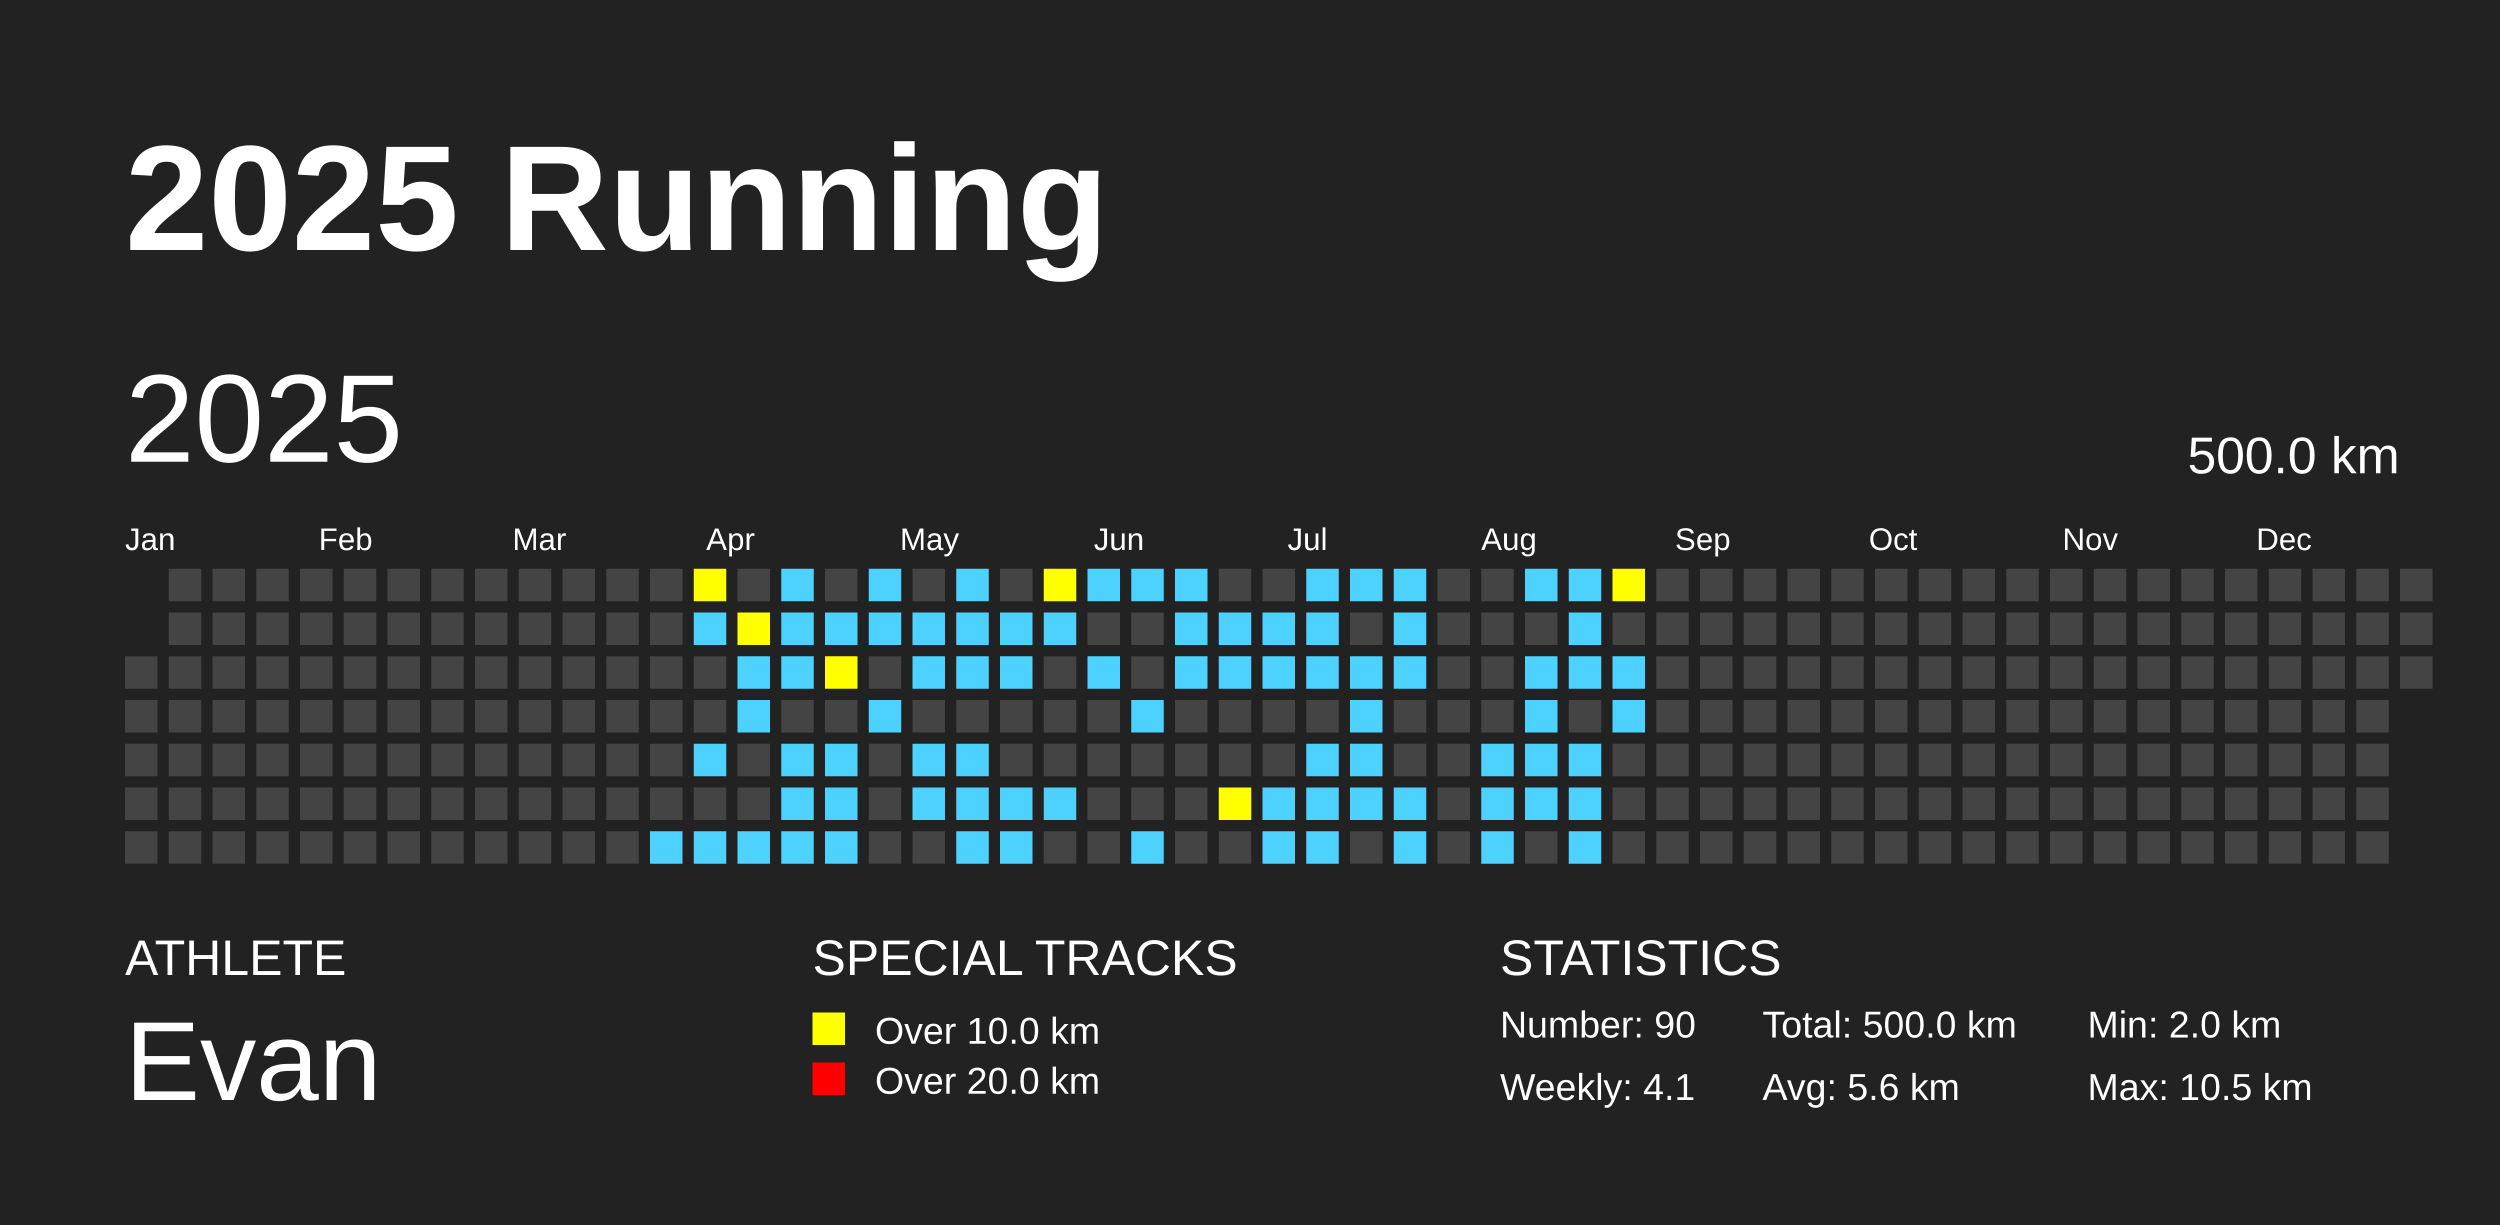
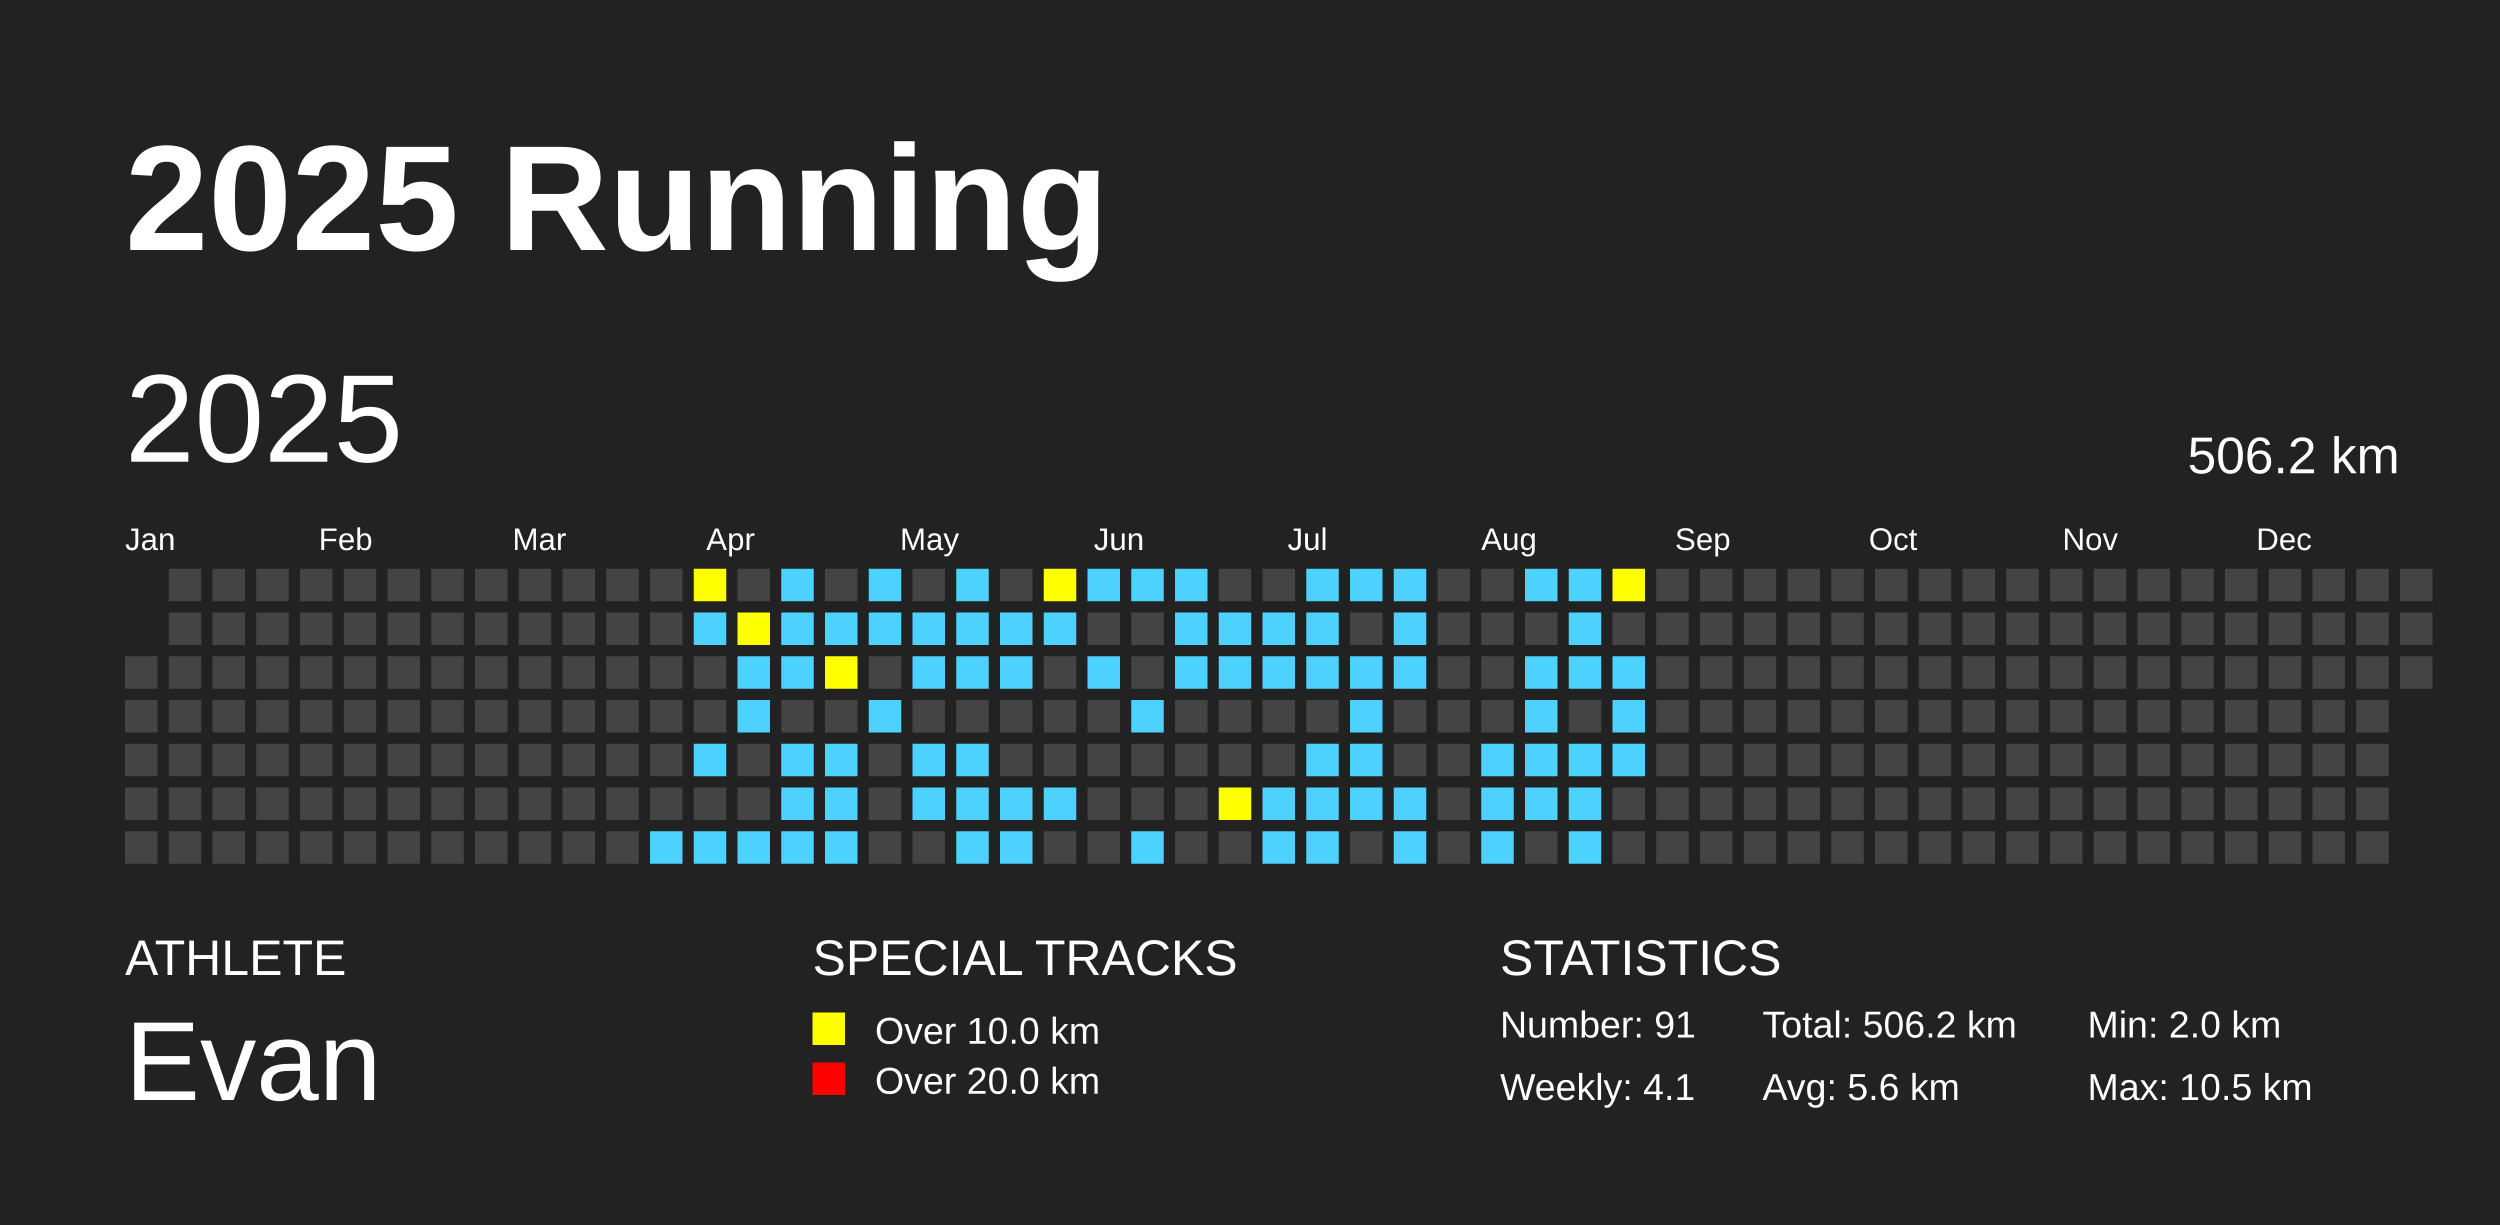
<svg xmlns="http://www.w3.org/2000/svg" baseProfile="full" height="98mm" version="1.1" viewBox="0,0,200,98" width="200mm">
  <defs />
  <rect fill="#222222" height="98" width="200" x="0" y="0" />
  <text fill="#FFFFFF" style="font-size:12px; font-family:Arial; font-weight:bold;" x="10" y="20">2025 Running</text>
  <text fill="#FFFFFF" style="font-size:4px; font-family:Arial" x="10" y="78">ATHLETE</text>
  <text fill="#FFFFFF" style="font-size:9px; font-family:Arial" x="10" y="88">Evan</text>
  <text fill="#FFFFFF" style="font-size:4px; font-family:Arial" x="65" y="78">SPECIAL TRACKS</text>
  <rect fill="yellow" height="2.6" width="2.6" x="65" y="81" />
  <text fill="#FFFFFF" style="font-size:3px; font-family:Arial" x="70" y="83.5">Over 10.0 km</text>
  <rect fill="red" height="2.6" width="2.6" x="65" y="85" />
  <text fill="#FFFFFF" style="font-size:3px; font-family:Arial" x="70" y="87.5">Over 20.0 km</text>
  <text fill="#FFFFFF" style="font-size:4px; font-family:Arial" x="120" y="78">STATISTICS</text>
-   <text fill="#FFFFFF" style="font-size:3px; font-family:Arial" x="120" y="83">Number: 90</text>
+   <text fill="#FFFFFF" style="font-size:3px; font-family:Arial" x="120" y="83">Number: 91</text>
  <text fill="#FFFFFF" style="font-size:3px; font-family:Arial" x="120" y="88">Weekly: 4.1</text>
-   <text fill="#FFFFFF" style="font-size:3px; font-family:Arial" x="141" y="83">Total: 500.0 km</text>
+   <text fill="#FFFFFF" style="font-size:3px; font-family:Arial" x="141" y="83">Total: 506.2 km</text>
  <text fill="#FFFFFF" style="font-size:3px; font-family:Arial" x="141" y="88">Avg: 5.6 km</text>
  <text fill="#FFFFFF" style="font-size:3px; font-family:Arial" x="167" y="83">Min: 2.0 km</text>
  <text fill="#FFFFFF" style="font-size:3px; font-family:Arial" x="167" y="88">Max: 10.5 km</text>
  <text dominant-baseline="hanging" fill="#FFFFFF" style="font-size:10.0px; font-family:Arial;" x="10" y="30">2025</text>
-   <text dominant-baseline="hanging" fill="#FFFFFF" style="font-size:4.125px; font-family:Arial;" x="175" y="35">500.0 km</text>
+   <text dominant-baseline="hanging" fill="#FFFFFF" style="font-size:4.125px; font-family:Arial;" x="175" y="35">506.2 km</text>
  <text fill="#FFFFFF" style="font-size:2.5px; font-family:Arial" x="10.0" y="44">Jan</text>
  <text fill="#FFFFFF" style="font-size:2.5px; font-family:Arial" x="25.5" y="44">Feb</text>
  <text fill="#FFFFFF" style="font-size:2.5px; font-family:Arial" x="41.0" y="44">Mar</text>
  <text fill="#FFFFFF" style="font-size:2.5px; font-family:Arial" x="56.5" y="44">Apr</text>
  <text fill="#FFFFFF" style="font-size:2.5px; font-family:Arial" x="72.0" y="44">May</text>
  <text fill="#FFFFFF" style="font-size:2.5px; font-family:Arial" x="87.5" y="44">Jun</text>
  <text fill="#FFFFFF" style="font-size:2.5px; font-family:Arial" x="103.0" y="44">Jul</text>
  <text fill="#FFFFFF" style="font-size:2.5px; font-family:Arial" x="118.5" y="44">Aug</text>
  <text fill="#FFFFFF" style="font-size:2.5px; font-family:Arial" x="134.0" y="44">Sep</text>
  <text fill="#FFFFFF" style="font-size:2.5px; font-family:Arial" x="149.5" y="44">Oct</text>
  <text fill="#FFFFFF" style="font-size:2.5px; font-family:Arial" x="165.0" y="44">Nov</text>
  <text fill="#FFFFFF" style="font-size:2.5px; font-family:Arial" x="180.5" y="44">Dec</text>
  <rect fill="#444444" height="2.6" width="2.6" x="10.0" y="52.5" />
  <rect fill="#444444" height="2.6" width="2.6" x="10.0" y="56.0" />
  <rect fill="#444444" height="2.6" width="2.6" x="10.0" y="59.5" />
  <rect fill="#444444" height="2.6" width="2.6" x="10.0" y="63.0" />
  <rect fill="#444444" height="2.6" width="2.6" x="10.0" y="66.5" />
  <rect fill="#444444" height="2.6" width="2.6" x="13.5" y="45.5" />
  <rect fill="#444444" height="2.6" width="2.6" x="13.5" y="49.0" />
  <rect fill="#444444" height="2.6" width="2.6" x="13.5" y="52.5" />
  <rect fill="#444444" height="2.6" width="2.6" x="13.5" y="56.0" />
  <rect fill="#444444" height="2.6" width="2.6" x="13.5" y="59.5" />
  <rect fill="#444444" height="2.6" width="2.6" x="13.5" y="63.0" />
  <rect fill="#444444" height="2.6" width="2.6" x="13.5" y="66.5" />
  <rect fill="#444444" height="2.6" width="2.6" x="17.0" y="45.5" />
  <rect fill="#444444" height="2.6" width="2.6" x="17.0" y="49.0" />
  <rect fill="#444444" height="2.6" width="2.6" x="17.0" y="52.5" />
  <rect fill="#444444" height="2.6" width="2.6" x="17.0" y="56.0" />
  <rect fill="#444444" height="2.6" width="2.6" x="17.0" y="59.5" />
  <rect fill="#444444" height="2.6" width="2.6" x="17.0" y="63.0" />
  <rect fill="#444444" height="2.6" width="2.6" x="17.0" y="66.5" />
  <rect fill="#444444" height="2.6" width="2.6" x="20.5" y="45.5" />
  <rect fill="#444444" height="2.6" width="2.6" x="20.5" y="49.0" />
  <rect fill="#444444" height="2.6" width="2.6" x="20.5" y="52.5" />
  <rect fill="#444444" height="2.6" width="2.6" x="20.5" y="56.0" />
  <rect fill="#444444" height="2.6" width="2.6" x="20.5" y="59.5" />
  <rect fill="#444444" height="2.6" width="2.6" x="20.5" y="63.0" />
  <rect fill="#444444" height="2.6" width="2.6" x="20.5" y="66.5" />
  <rect fill="#444444" height="2.6" width="2.6" x="24.0" y="45.5" />
  <rect fill="#444444" height="2.6" width="2.6" x="24.0" y="49.0" />
  <rect fill="#444444" height="2.6" width="2.6" x="24.0" y="52.5" />
  <rect fill="#444444" height="2.6" width="2.6" x="24.0" y="56.0" />
  <rect fill="#444444" height="2.6" width="2.6" x="24.0" y="59.5" />
  <rect fill="#444444" height="2.6" width="2.6" x="24.0" y="63.0" />
  <rect fill="#444444" height="2.6" width="2.6" x="24.0" y="66.5" />
  <rect fill="#444444" height="2.6" width="2.6" x="27.5" y="45.5" />
  <rect fill="#444444" height="2.6" width="2.6" x="27.5" y="49.0" />
  <rect fill="#444444" height="2.6" width="2.6" x="27.5" y="52.5" />
  <rect fill="#444444" height="2.6" width="2.6" x="27.5" y="56.0" />
  <rect fill="#444444" height="2.6" width="2.6" x="27.5" y="59.5" />
  <rect fill="#444444" height="2.6" width="2.6" x="27.5" y="63.0" />
  <rect fill="#444444" height="2.6" width="2.6" x="27.5" y="66.5" />
  <rect fill="#444444" height="2.6" width="2.6" x="31.0" y="45.5" />
  <rect fill="#444444" height="2.6" width="2.6" x="31.0" y="49.0" />
  <rect fill="#444444" height="2.6" width="2.6" x="31.0" y="52.5" />
  <rect fill="#444444" height="2.6" width="2.6" x="31.0" y="56.0" />
  <rect fill="#444444" height="2.6" width="2.6" x="31.0" y="59.5" />
  <rect fill="#444444" height="2.6" width="2.6" x="31.0" y="63.0" />
  <rect fill="#444444" height="2.6" width="2.6" x="31.0" y="66.5" />
  <rect fill="#444444" height="2.6" width="2.6" x="34.5" y="45.5" />
  <rect fill="#444444" height="2.6" width="2.6" x="34.5" y="49.0" />
  <rect fill="#444444" height="2.6" width="2.6" x="34.5" y="52.5" />
  <rect fill="#444444" height="2.6" width="2.6" x="34.5" y="56.0" />
  <rect fill="#444444" height="2.6" width="2.6" x="34.5" y="59.5" />
  <rect fill="#444444" height="2.6" width="2.6" x="34.5" y="63.0" />
  <rect fill="#444444" height="2.6" width="2.6" x="34.5" y="66.5" />
  <rect fill="#444444" height="2.6" width="2.6" x="38.0" y="45.5" />
  <rect fill="#444444" height="2.6" width="2.6" x="38.0" y="49.0" />
  <rect fill="#444444" height="2.6" width="2.6" x="38.0" y="52.5" />
  <rect fill="#444444" height="2.6" width="2.6" x="38.0" y="56.0" />
  <rect fill="#444444" height="2.6" width="2.6" x="38.0" y="59.5" />
  <rect fill="#444444" height="2.6" width="2.6" x="38.0" y="63.0" />
  <rect fill="#444444" height="2.6" width="2.6" x="38.0" y="66.5" />
  <rect fill="#444444" height="2.6" width="2.6" x="41.5" y="45.5" />
  <rect fill="#444444" height="2.6" width="2.6" x="41.5" y="49.0" />
  <rect fill="#444444" height="2.6" width="2.6" x="41.5" y="52.5" />
  <rect fill="#444444" height="2.6" width="2.6" x="41.5" y="56.0" />
  <rect fill="#444444" height="2.6" width="2.6" x="41.5" y="59.5" />
  <rect fill="#444444" height="2.6" width="2.6" x="41.5" y="63.0" />
  <rect fill="#444444" height="2.6" width="2.6" x="41.5" y="66.5" />
  <rect fill="#444444" height="2.6" width="2.6" x="45.0" y="45.5" />
  <rect fill="#444444" height="2.6" width="2.6" x="45.0" y="49.0" />
  <rect fill="#444444" height="2.6" width="2.6" x="45.0" y="52.5" />
  <rect fill="#444444" height="2.6" width="2.6" x="45.0" y="56.0" />
  <rect fill="#444444" height="2.6" width="2.6" x="45.0" y="59.5" />
  <rect fill="#444444" height="2.6" width="2.6" x="45.0" y="63.0" />
  <rect fill="#444444" height="2.6" width="2.6" x="45.0" y="66.5" />
  <rect fill="#444444" height="2.6" width="2.6" x="48.5" y="45.5" />
  <rect fill="#444444" height="2.6" width="2.6" x="48.5" y="49.0" />
  <rect fill="#444444" height="2.6" width="2.6" x="48.5" y="52.5" />
  <rect fill="#444444" height="2.6" width="2.6" x="48.5" y="56.0" />
  <rect fill="#444444" height="2.6" width="2.6" x="48.5" y="59.5" />
  <rect fill="#444444" height="2.6" width="2.6" x="48.5" y="63.0" />
  <rect fill="#444444" height="2.6" width="2.6" x="48.5" y="66.5" />
  <rect fill="#444444" height="2.6" width="2.6" x="52.0" y="45.5" />
  <rect fill="#444444" height="2.6" width="2.6" x="52.0" y="49.0" />
  <rect fill="#444444" height="2.6" width="2.6" x="52.0" y="52.5" />
  <rect fill="#444444" height="2.6" width="2.6" x="52.0" y="56.0" />
  <rect fill="#444444" height="2.6" width="2.6" x="52.0" y="59.5" />
  <rect fill="#444444" height="2.6" width="2.6" x="52.0" y="63.0" />
  <rect fill="#4DD2FF" height="2.6" width="2.6" x="52.0" y="66.5" />
  <rect fill="yellow" height="2.6" width="2.6" x="55.5" y="45.5" />
  <rect fill="#4DD2FF" height="2.6" width="2.6" x="55.5" y="49.0" />
  <rect fill="#444444" height="2.6" width="2.6" x="55.5" y="52.5" />
  <rect fill="#444444" height="2.6" width="2.6" x="55.5" y="56.0" />
  <rect fill="#4DD2FF" height="2.6" width="2.6" x="55.5" y="59.5" />
  <rect fill="#444444" height="2.6" width="2.6" x="55.5" y="63.0" />
  <rect fill="#4DD2FF" height="2.6" width="2.6" x="55.5" y="66.5" />
  <rect fill="#444444" height="2.6" width="2.6" x="59.0" y="45.5" />
  <rect fill="yellow" height="2.6" width="2.6" x="59.0" y="49.0" />
  <rect fill="#4DD2FF" height="2.6" width="2.6" x="59.0" y="52.5" />
  <rect fill="#4DD2FF" height="2.6" width="2.6" x="59.0" y="56.0" />
  <rect fill="#444444" height="2.6" width="2.6" x="59.0" y="59.5" />
  <rect fill="#444444" height="2.6" width="2.6" x="59.0" y="63.0" />
  <rect fill="#4DD2FF" height="2.6" width="2.6" x="59.0" y="66.5" />
  <rect fill="#4DD2FF" height="2.6" width="2.6" x="62.5" y="45.5" />
  <rect fill="#4DD2FF" height="2.6" width="2.6" x="62.5" y="49.0" />
  <rect fill="#4DD2FF" height="2.6" width="2.6" x="62.5" y="52.5" />
  <rect fill="#444444" height="2.6" width="2.6" x="62.5" y="56.0" />
  <rect fill="#4DD2FF" height="2.6" width="2.6" x="62.5" y="59.5" />
  <rect fill="#4DD2FF" height="2.6" width="2.6" x="62.5" y="63.0" />
  <rect fill="#4DD2FF" height="2.6" width="2.6" x="62.5" y="66.5" />
  <rect fill="#444444" height="2.6" width="2.6" x="66.0" y="45.5" />
  <rect fill="#4DD2FF" height="2.6" width="2.6" x="66.0" y="49.0" />
  <rect fill="yellow" height="2.6" width="2.6" x="66.0" y="52.5" />
  <rect fill="#444444" height="2.6" width="2.6" x="66.0" y="56.0" />
  <rect fill="#4DD2FF" height="2.6" width="2.6" x="66.0" y="59.5" />
  <rect fill="#4DD2FF" height="2.6" width="2.6" x="66.0" y="63.0" />
  <rect fill="#4DD2FF" height="2.6" width="2.6" x="66.0" y="66.5" />
  <rect fill="#4DD2FF" height="2.6" width="2.6" x="69.5" y="45.5" />
  <rect fill="#4DD2FF" height="2.6" width="2.6" x="69.5" y="49.0" />
  <rect fill="#444444" height="2.6" width="2.6" x="69.5" y="52.5" />
  <rect fill="#4DD2FF" height="2.6" width="2.6" x="69.5" y="56.0" />
  <rect fill="#444444" height="2.6" width="2.6" x="69.5" y="59.5" />
  <rect fill="#444444" height="2.6" width="2.6" x="69.5" y="63.0" />
  <rect fill="#444444" height="2.6" width="2.6" x="69.5" y="66.5" />
  <rect fill="#444444" height="2.6" width="2.6" x="73.0" y="45.5" />
  <rect fill="#4DD2FF" height="2.6" width="2.6" x="73.0" y="49.0" />
  <rect fill="#4DD2FF" height="2.6" width="2.6" x="73.0" y="52.5" />
  <rect fill="#444444" height="2.6" width="2.6" x="73.0" y="56.0" />
  <rect fill="#4DD2FF" height="2.6" width="2.6" x="73.0" y="59.5" />
  <rect fill="#4DD2FF" height="2.6" width="2.6" x="73.0" y="63.0" />
  <rect fill="#444444" height="2.6" width="2.6" x="73.0" y="66.5" />
  <rect fill="#4DD2FF" height="2.6" width="2.6" x="76.5" y="45.5" />
  <rect fill="#4DD2FF" height="2.6" width="2.6" x="76.5" y="49.0" />
  <rect fill="#4DD2FF" height="2.6" width="2.6" x="76.5" y="52.5" />
  <rect fill="#444444" height="2.6" width="2.6" x="76.5" y="56.0" />
  <rect fill="#4DD2FF" height="2.6" width="2.6" x="76.5" y="59.5" />
  <rect fill="#4DD2FF" height="2.6" width="2.6" x="76.5" y="63.0" />
  <rect fill="#4DD2FF" height="2.6" width="2.6" x="76.5" y="66.5" />
  <rect fill="#444444" height="2.6" width="2.6" x="80.0" y="45.5" />
  <rect fill="#4DD2FF" height="2.6" width="2.6" x="80.0" y="49.0" />
  <rect fill="#4DD2FF" height="2.6" width="2.6" x="80.0" y="52.5" />
  <rect fill="#444444" height="2.6" width="2.6" x="80.0" y="56.0" />
  <rect fill="#444444" height="2.6" width="2.6" x="80.0" y="59.5" />
  <rect fill="#4DD2FF" height="2.6" width="2.6" x="80.0" y="63.0" />
  <rect fill="#4DD2FF" height="2.6" width="2.6" x="80.0" y="66.5" />
  <rect fill="yellow" height="2.6" width="2.6" x="83.5" y="45.5" />
  <rect fill="#4DD2FF" height="2.6" width="2.6" x="83.5" y="49.0" />
  <rect fill="#444444" height="2.6" width="2.6" x="83.5" y="52.5" />
  <rect fill="#444444" height="2.6" width="2.6" x="83.5" y="56.0" />
  <rect fill="#444444" height="2.6" width="2.6" x="83.5" y="59.5" />
  <rect fill="#4DD2FF" height="2.6" width="2.6" x="83.5" y="63.0" />
  <rect fill="#444444" height="2.6" width="2.6" x="83.5" y="66.5" />
  <rect fill="#4DD2FF" height="2.6" width="2.6" x="87.0" y="45.5" />
  <rect fill="#444444" height="2.6" width="2.6" x="87.0" y="49.0" />
  <rect fill="#4DD2FF" height="2.6" width="2.6" x="87.0" y="52.5" />
  <rect fill="#444444" height="2.6" width="2.6" x="87.0" y="56.0" />
  <rect fill="#444444" height="2.6" width="2.6" x="87.0" y="59.5" />
  <rect fill="#444444" height="2.6" width="2.6" x="87.0" y="63.0" />
  <rect fill="#444444" height="2.6" width="2.6" x="87.0" y="66.5" />
  <rect fill="#4DD2FF" height="2.6" width="2.6" x="90.5" y="45.5" />
  <rect fill="#444444" height="2.6" width="2.6" x="90.5" y="49.0" />
  <rect fill="#444444" height="2.6" width="2.6" x="90.5" y="52.5" />
  <rect fill="#4DD2FF" height="2.6" width="2.6" x="90.5" y="56.0" />
  <rect fill="#444444" height="2.6" width="2.6" x="90.5" y="59.5" />
  <rect fill="#444444" height="2.6" width="2.6" x="90.5" y="63.0" />
  <rect fill="#4DD2FF" height="2.6" width="2.6" x="90.5" y="66.5" />
  <rect fill="#4DD2FF" height="2.6" width="2.6" x="94.0" y="45.5" />
  <rect fill="#4DD2FF" height="2.6" width="2.6" x="94.0" y="49.0" />
  <rect fill="#4DD2FF" height="2.6" width="2.6" x="94.0" y="52.5" />
  <rect fill="#444444" height="2.6" width="2.6" x="94.0" y="56.0" />
  <rect fill="#444444" height="2.6" width="2.6" x="94.0" y="59.5" />
  <rect fill="#444444" height="2.6" width="2.6" x="94.0" y="63.0" />
  <rect fill="#444444" height="2.6" width="2.6" x="94.0" y="66.5" />
  <rect fill="#444444" height="2.6" width="2.6" x="97.5" y="45.5" />
  <rect fill="#4DD2FF" height="2.6" width="2.6" x="97.5" y="49.0" />
  <rect fill="#4DD2FF" height="2.6" width="2.6" x="97.5" y="52.5" />
  <rect fill="#444444" height="2.6" width="2.6" x="97.5" y="56.0" />
  <rect fill="#444444" height="2.6" width="2.6" x="97.5" y="59.5" />
  <rect fill="yellow" height="2.6" width="2.6" x="97.5" y="63.0" />
  <rect fill="#444444" height="2.6" width="2.6" x="97.5" y="66.5" />
  <rect fill="#444444" height="2.6" width="2.6" x="101.0" y="45.5" />
  <rect fill="#4DD2FF" height="2.6" width="2.6" x="101.0" y="49.0" />
  <rect fill="#4DD2FF" height="2.6" width="2.6" x="101.0" y="52.5" />
  <rect fill="#444444" height="2.6" width="2.6" x="101.0" y="56.0" />
  <rect fill="#444444" height="2.6" width="2.6" x="101.0" y="59.5" />
  <rect fill="#4DD2FF" height="2.6" width="2.6" x="101.0" y="63.0" />
  <rect fill="#4DD2FF" height="2.6" width="2.6" x="101.0" y="66.5" />
  <rect fill="#4DD2FF" height="2.6" width="2.6" x="104.5" y="45.5" />
  <rect fill="#4DD2FF" height="2.6" width="2.6" x="104.5" y="49.0" />
  <rect fill="#4DD2FF" height="2.6" width="2.6" x="104.5" y="52.5" />
  <rect fill="#444444" height="2.6" width="2.6" x="104.5" y="56.0" />
  <rect fill="#4DD2FF" height="2.6" width="2.6" x="104.5" y="59.5" />
  <rect fill="#4DD2FF" height="2.6" width="2.6" x="104.5" y="63.0" />
  <rect fill="#4DD2FF" height="2.6" width="2.6" x="104.5" y="66.5" />
  <rect fill="#4DD2FF" height="2.6" width="2.6" x="108.0" y="45.5" />
  <rect fill="#444444" height="2.6" width="2.6" x="108.0" y="49.0" />
  <rect fill="#4DD2FF" height="2.6" width="2.6" x="108.0" y="52.5" />
  <rect fill="#4DD2FF" height="2.6" width="2.6" x="108.0" y="56.0" />
  <rect fill="#4DD2FF" height="2.6" width="2.6" x="108.0" y="59.5" />
  <rect fill="#4DD2FF" height="2.6" width="2.6" x="108.0" y="63.0" />
  <rect fill="#444444" height="2.6" width="2.6" x="108.0" y="66.5" />
  <rect fill="#4DD2FF" height="2.6" width="2.6" x="111.5" y="45.5" />
  <rect fill="#4DD2FF" height="2.6" width="2.6" x="111.5" y="49.0" />
  <rect fill="#4DD2FF" height="2.6" width="2.6" x="111.5" y="52.5" />
  <rect fill="#444444" height="2.6" width="2.6" x="111.5" y="56.0" />
  <rect fill="#444444" height="2.6" width="2.6" x="111.5" y="59.5" />
  <rect fill="#4DD2FF" height="2.6" width="2.6" x="111.5" y="63.0" />
  <rect fill="#4DD2FF" height="2.6" width="2.6" x="111.5" y="66.5" />
  <rect fill="#444444" height="2.6" width="2.6" x="115.0" y="45.5" />
  <rect fill="#444444" height="2.6" width="2.6" x="115.0" y="49.0" />
  <rect fill="#444444" height="2.6" width="2.6" x="115.0" y="52.5" />
  <rect fill="#444444" height="2.6" width="2.6" x="115.0" y="56.0" />
  <rect fill="#444444" height="2.6" width="2.6" x="115.0" y="59.5" />
  <rect fill="#444444" height="2.6" width="2.6" x="115.0" y="63.0" />
  <rect fill="#444444" height="2.6" width="2.6" x="115.0" y="66.5" />
  <rect fill="#444444" height="2.6" width="2.6" x="118.5" y="45.5" />
  <rect fill="#444444" height="2.6" width="2.6" x="118.5" y="49.0" />
  <rect fill="#444444" height="2.6" width="2.6" x="118.5" y="52.5" />
  <rect fill="#444444" height="2.6" width="2.6" x="118.5" y="56.0" />
  <rect fill="#4DD2FF" height="2.6" width="2.6" x="118.5" y="59.5" />
  <rect fill="#4DD2FF" height="2.6" width="2.6" x="118.5" y="63.0" />
  <rect fill="#4DD2FF" height="2.6" width="2.6" x="118.5" y="66.5" />
  <rect fill="#4DD2FF" height="2.6" width="2.6" x="122.0" y="45.5" />
  <rect fill="#444444" height="2.6" width="2.6" x="122.0" y="49.0" />
  <rect fill="#4DD2FF" height="2.6" width="2.6" x="122.0" y="52.5" />
  <rect fill="#4DD2FF" height="2.6" width="2.6" x="122.0" y="56.0" />
  <rect fill="#4DD2FF" height="2.6" width="2.6" x="122.0" y="59.5" />
  <rect fill="#4DD2FF" height="2.6" width="2.6" x="122.0" y="63.0" />
  <rect fill="#444444" height="2.6" width="2.6" x="122.0" y="66.5" />
  <rect fill="#4DD2FF" height="2.6" width="2.6" x="125.5" y="45.5" />
  <rect fill="#4DD2FF" height="2.6" width="2.6" x="125.5" y="49.0" />
  <rect fill="#4DD2FF" height="2.6" width="2.6" x="125.5" y="52.5" />
  <rect fill="#444444" height="2.6" width="2.6" x="125.5" y="56.0" />
  <rect fill="#4DD2FF" height="2.6" width="2.6" x="125.5" y="59.5" />
  <rect fill="#4DD2FF" height="2.6" width="2.6" x="125.5" y="63.0" />
  <rect fill="#4DD2FF" height="2.6" width="2.6" x="125.5" y="66.5" />
  <rect fill="yellow" height="2.6" width="2.6" x="129.0" y="45.5" />
  <rect fill="#444444" height="2.6" width="2.6" x="129.0" y="49.0" />
  <rect fill="#4DD2FF" height="2.6" width="2.6" x="129.0" y="52.5" />
  <rect fill="#4DD2FF" height="2.6" width="2.6" x="129.0" y="56.0" />
-   <rect fill="#444444" height="2.6" width="2.6" x="129.0" y="59.5" />
+   <rect fill="#4DD2FF" height="2.6" width="2.6" x="129.0" y="59.5" />
  <rect fill="#444444" height="2.6" width="2.6" x="129.0" y="63.0" />
  <rect fill="#444444" height="2.6" width="2.6" x="129.0" y="66.5" />
  <rect fill="#444444" height="2.6" width="2.6" x="132.5" y="45.5" />
  <rect fill="#444444" height="2.6" width="2.6" x="132.5" y="49.0" />
  <rect fill="#444444" height="2.6" width="2.6" x="132.5" y="52.5" />
  <rect fill="#444444" height="2.6" width="2.6" x="132.5" y="56.0" />
  <rect fill="#444444" height="2.6" width="2.6" x="132.5" y="59.5" />
  <rect fill="#444444" height="2.6" width="2.6" x="132.5" y="63.0" />
  <rect fill="#444444" height="2.6" width="2.6" x="132.5" y="66.5" />
  <rect fill="#444444" height="2.6" width="2.6" x="136.0" y="45.5" />
  <rect fill="#444444" height="2.6" width="2.6" x="136.0" y="49.0" />
  <rect fill="#444444" height="2.6" width="2.6" x="136.0" y="52.5" />
  <rect fill="#444444" height="2.6" width="2.6" x="136.0" y="56.0" />
  <rect fill="#444444" height="2.6" width="2.6" x="136.0" y="59.5" />
  <rect fill="#444444" height="2.6" width="2.6" x="136.0" y="63.0" />
  <rect fill="#444444" height="2.6" width="2.6" x="136.0" y="66.5" />
  <rect fill="#444444" height="2.6" width="2.6" x="139.5" y="45.5" />
  <rect fill="#444444" height="2.6" width="2.6" x="139.5" y="49.0" />
  <rect fill="#444444" height="2.6" width="2.6" x="139.5" y="52.5" />
  <rect fill="#444444" height="2.6" width="2.6" x="139.5" y="56.0" />
  <rect fill="#444444" height="2.6" width="2.6" x="139.5" y="59.5" />
  <rect fill="#444444" height="2.6" width="2.6" x="139.5" y="63.0" />
  <rect fill="#444444" height="2.6" width="2.6" x="139.5" y="66.5" />
  <rect fill="#444444" height="2.6" width="2.6" x="143.0" y="45.5" />
  <rect fill="#444444" height="2.6" width="2.6" x="143.0" y="49.0" />
  <rect fill="#444444" height="2.6" width="2.6" x="143.0" y="52.5" />
  <rect fill="#444444" height="2.6" width="2.6" x="143.0" y="56.0" />
  <rect fill="#444444" height="2.6" width="2.6" x="143.0" y="59.5" />
  <rect fill="#444444" height="2.6" width="2.6" x="143.0" y="63.0" />
  <rect fill="#444444" height="2.6" width="2.6" x="143.0" y="66.5" />
  <rect fill="#444444" height="2.6" width="2.6" x="146.5" y="45.5" />
  <rect fill="#444444" height="2.6" width="2.6" x="146.5" y="49.0" />
  <rect fill="#444444" height="2.6" width="2.6" x="146.5" y="52.5" />
  <rect fill="#444444" height="2.6" width="2.6" x="146.5" y="56.0" />
  <rect fill="#444444" height="2.6" width="2.6" x="146.5" y="59.5" />
  <rect fill="#444444" height="2.6" width="2.6" x="146.5" y="63.0" />
  <rect fill="#444444" height="2.6" width="2.6" x="146.5" y="66.5" />
  <rect fill="#444444" height="2.6" width="2.6" x="150.0" y="45.5" />
  <rect fill="#444444" height="2.6" width="2.6" x="150.0" y="49.0" />
  <rect fill="#444444" height="2.6" width="2.6" x="150.0" y="52.5" />
  <rect fill="#444444" height="2.6" width="2.6" x="150.0" y="56.0" />
  <rect fill="#444444" height="2.6" width="2.6" x="150.0" y="59.5" />
  <rect fill="#444444" height="2.6" width="2.6" x="150.0" y="63.0" />
  <rect fill="#444444" height="2.6" width="2.6" x="150.0" y="66.5" />
  <rect fill="#444444" height="2.6" width="2.6" x="153.5" y="45.5" />
  <rect fill="#444444" height="2.6" width="2.6" x="153.5" y="49.0" />
  <rect fill="#444444" height="2.6" width="2.6" x="153.5" y="52.5" />
  <rect fill="#444444" height="2.6" width="2.6" x="153.5" y="56.0" />
  <rect fill="#444444" height="2.6" width="2.6" x="153.5" y="59.5" />
  <rect fill="#444444" height="2.6" width="2.6" x="153.5" y="63.0" />
  <rect fill="#444444" height="2.6" width="2.6" x="153.5" y="66.5" />
  <rect fill="#444444" height="2.6" width="2.6" x="157.0" y="45.5" />
  <rect fill="#444444" height="2.6" width="2.6" x="157.0" y="49.0" />
  <rect fill="#444444" height="2.6" width="2.6" x="157.0" y="52.5" />
  <rect fill="#444444" height="2.6" width="2.6" x="157.0" y="56.0" />
  <rect fill="#444444" height="2.6" width="2.6" x="157.0" y="59.5" />
  <rect fill="#444444" height="2.6" width="2.6" x="157.0" y="63.0" />
  <rect fill="#444444" height="2.6" width="2.6" x="157.0" y="66.5" />
  <rect fill="#444444" height="2.6" width="2.6" x="160.5" y="45.5" />
  <rect fill="#444444" height="2.6" width="2.6" x="160.5" y="49.0" />
  <rect fill="#444444" height="2.6" width="2.6" x="160.5" y="52.5" />
  <rect fill="#444444" height="2.6" width="2.6" x="160.5" y="56.0" />
  <rect fill="#444444" height="2.6" width="2.6" x="160.5" y="59.5" />
  <rect fill="#444444" height="2.6" width="2.6" x="160.5" y="63.0" />
  <rect fill="#444444" height="2.6" width="2.6" x="160.5" y="66.5" />
  <rect fill="#444444" height="2.6" width="2.6" x="164.0" y="45.5" />
  <rect fill="#444444" height="2.6" width="2.6" x="164.0" y="49.0" />
  <rect fill="#444444" height="2.6" width="2.6" x="164.0" y="52.5" />
  <rect fill="#444444" height="2.6" width="2.6" x="164.0" y="56.0" />
  <rect fill="#444444" height="2.6" width="2.6" x="164.0" y="59.5" />
  <rect fill="#444444" height="2.6" width="2.6" x="164.0" y="63.0" />
  <rect fill="#444444" height="2.6" width="2.6" x="164.0" y="66.5" />
  <rect fill="#444444" height="2.6" width="2.6" x="167.5" y="45.5" />
  <rect fill="#444444" height="2.6" width="2.6" x="167.5" y="49.0" />
  <rect fill="#444444" height="2.6" width="2.6" x="167.5" y="52.5" />
  <rect fill="#444444" height="2.6" width="2.6" x="167.5" y="56.0" />
  <rect fill="#444444" height="2.6" width="2.6" x="167.5" y="59.5" />
  <rect fill="#444444" height="2.6" width="2.6" x="167.5" y="63.0" />
  <rect fill="#444444" height="2.6" width="2.6" x="167.5" y="66.5" />
  <rect fill="#444444" height="2.6" width="2.6" x="171.0" y="45.5" />
  <rect fill="#444444" height="2.6" width="2.6" x="171.0" y="49.0" />
  <rect fill="#444444" height="2.6" width="2.6" x="171.0" y="52.5" />
  <rect fill="#444444" height="2.6" width="2.6" x="171.0" y="56.0" />
  <rect fill="#444444" height="2.6" width="2.6" x="171.0" y="59.5" />
  <rect fill="#444444" height="2.6" width="2.6" x="171.0" y="63.0" />
  <rect fill="#444444" height="2.6" width="2.6" x="171.0" y="66.5" />
  <rect fill="#444444" height="2.6" width="2.6" x="174.5" y="45.5" />
  <rect fill="#444444" height="2.6" width="2.6" x="174.5" y="49.0" />
  <rect fill="#444444" height="2.6" width="2.6" x="174.5" y="52.5" />
  <rect fill="#444444" height="2.6" width="2.6" x="174.5" y="56.0" />
  <rect fill="#444444" height="2.6" width="2.6" x="174.5" y="59.5" />
  <rect fill="#444444" height="2.6" width="2.6" x="174.5" y="63.0" />
  <rect fill="#444444" height="2.6" width="2.6" x="174.5" y="66.5" />
  <rect fill="#444444" height="2.6" width="2.6" x="178.0" y="45.5" />
  <rect fill="#444444" height="2.6" width="2.6" x="178.0" y="49.0" />
  <rect fill="#444444" height="2.6" width="2.6" x="178.0" y="52.5" />
  <rect fill="#444444" height="2.6" width="2.6" x="178.0" y="56.0" />
  <rect fill="#444444" height="2.6" width="2.6" x="178.0" y="59.5" />
  <rect fill="#444444" height="2.6" width="2.6" x="178.0" y="63.0" />
  <rect fill="#444444" height="2.6" width="2.6" x="178.0" y="66.5" />
  <rect fill="#444444" height="2.6" width="2.6" x="181.5" y="45.5" />
  <rect fill="#444444" height="2.6" width="2.6" x="181.5" y="49.0" />
  <rect fill="#444444" height="2.6" width="2.6" x="181.5" y="52.5" />
  <rect fill="#444444" height="2.6" width="2.6" x="181.5" y="56.0" />
  <rect fill="#444444" height="2.6" width="2.6" x="181.5" y="59.5" />
  <rect fill="#444444" height="2.6" width="2.6" x="181.5" y="63.0" />
  <rect fill="#444444" height="2.6" width="2.6" x="181.5" y="66.5" />
  <rect fill="#444444" height="2.6" width="2.6" x="185.0" y="45.5" />
  <rect fill="#444444" height="2.6" width="2.6" x="185.0" y="49.0" />
  <rect fill="#444444" height="2.6" width="2.6" x="185.0" y="52.5" />
  <rect fill="#444444" height="2.6" width="2.6" x="185.0" y="56.0" />
  <rect fill="#444444" height="2.6" width="2.6" x="185.0" y="59.5" />
  <rect fill="#444444" height="2.6" width="2.6" x="185.0" y="63.0" />
  <rect fill="#444444" height="2.6" width="2.6" x="185.0" y="66.5" />
  <rect fill="#444444" height="2.6" width="2.6" x="188.5" y="45.5" />
  <rect fill="#444444" height="2.6" width="2.6" x="188.5" y="49.0" />
  <rect fill="#444444" height="2.6" width="2.6" x="188.5" y="52.5" />
  <rect fill="#444444" height="2.6" width="2.6" x="188.5" y="56.0" />
  <rect fill="#444444" height="2.6" width="2.6" x="188.5" y="59.5" />
  <rect fill="#444444" height="2.6" width="2.6" x="188.5" y="63.0" />
  <rect fill="#444444" height="2.6" width="2.6" x="188.5" y="66.5" />
  <rect fill="#444444" height="2.6" width="2.6" x="192.0" y="45.5" />
  <rect fill="#444444" height="2.6" width="2.6" x="192.0" y="49.0" />
  <rect fill="#444444" height="2.6" width="2.6" x="192.0" y="52.5" />
</svg>
